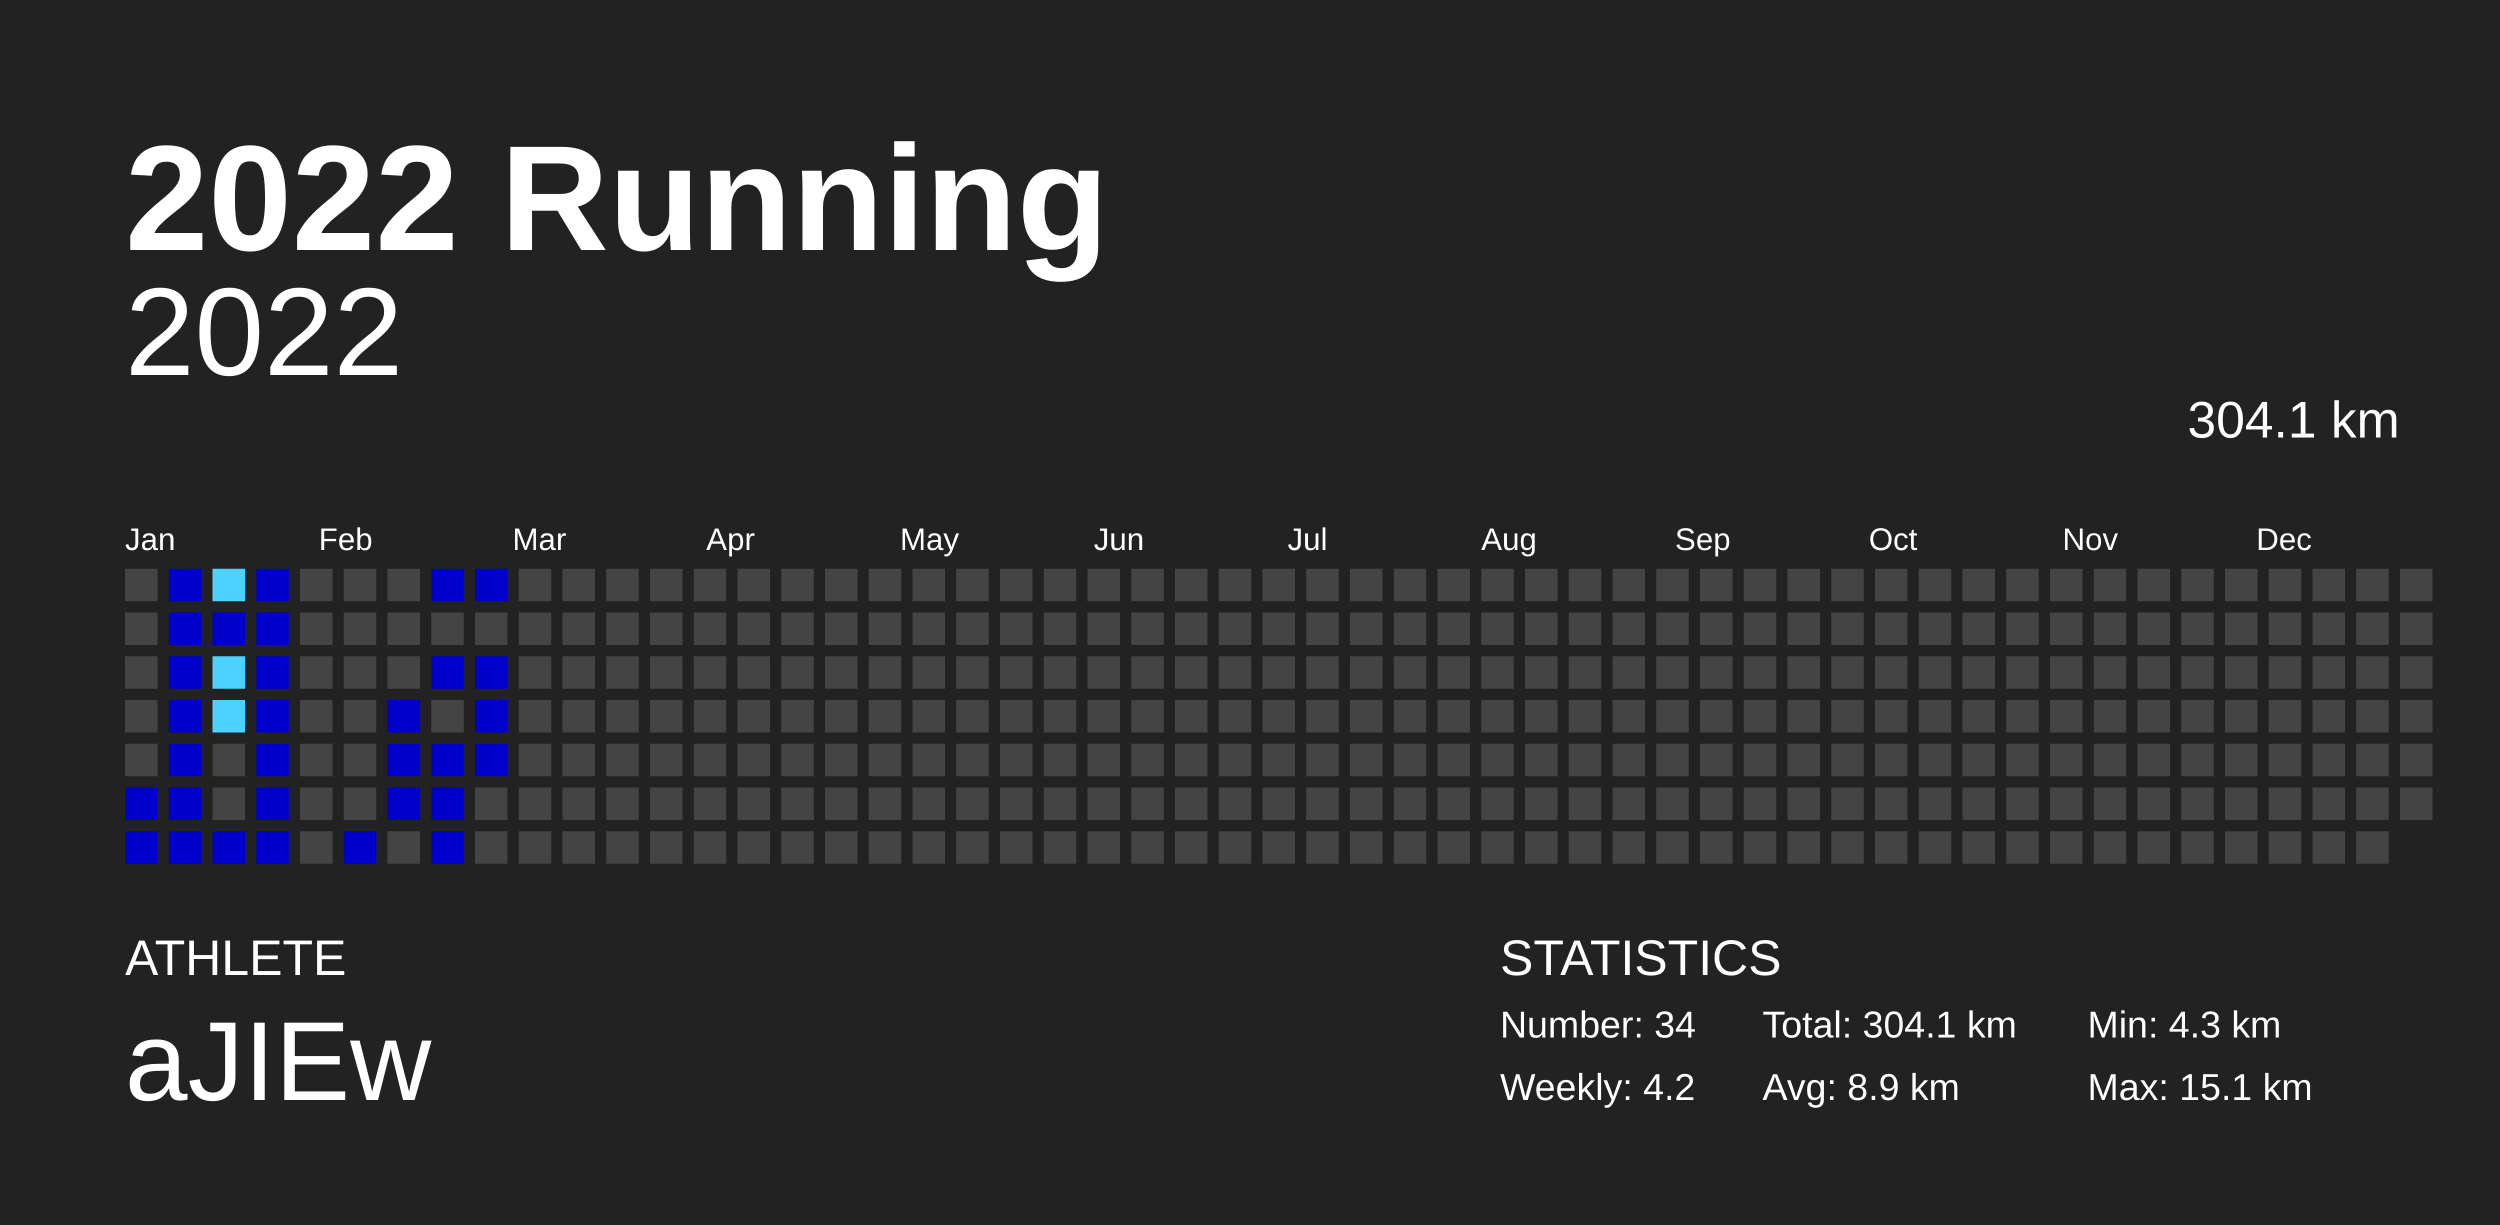
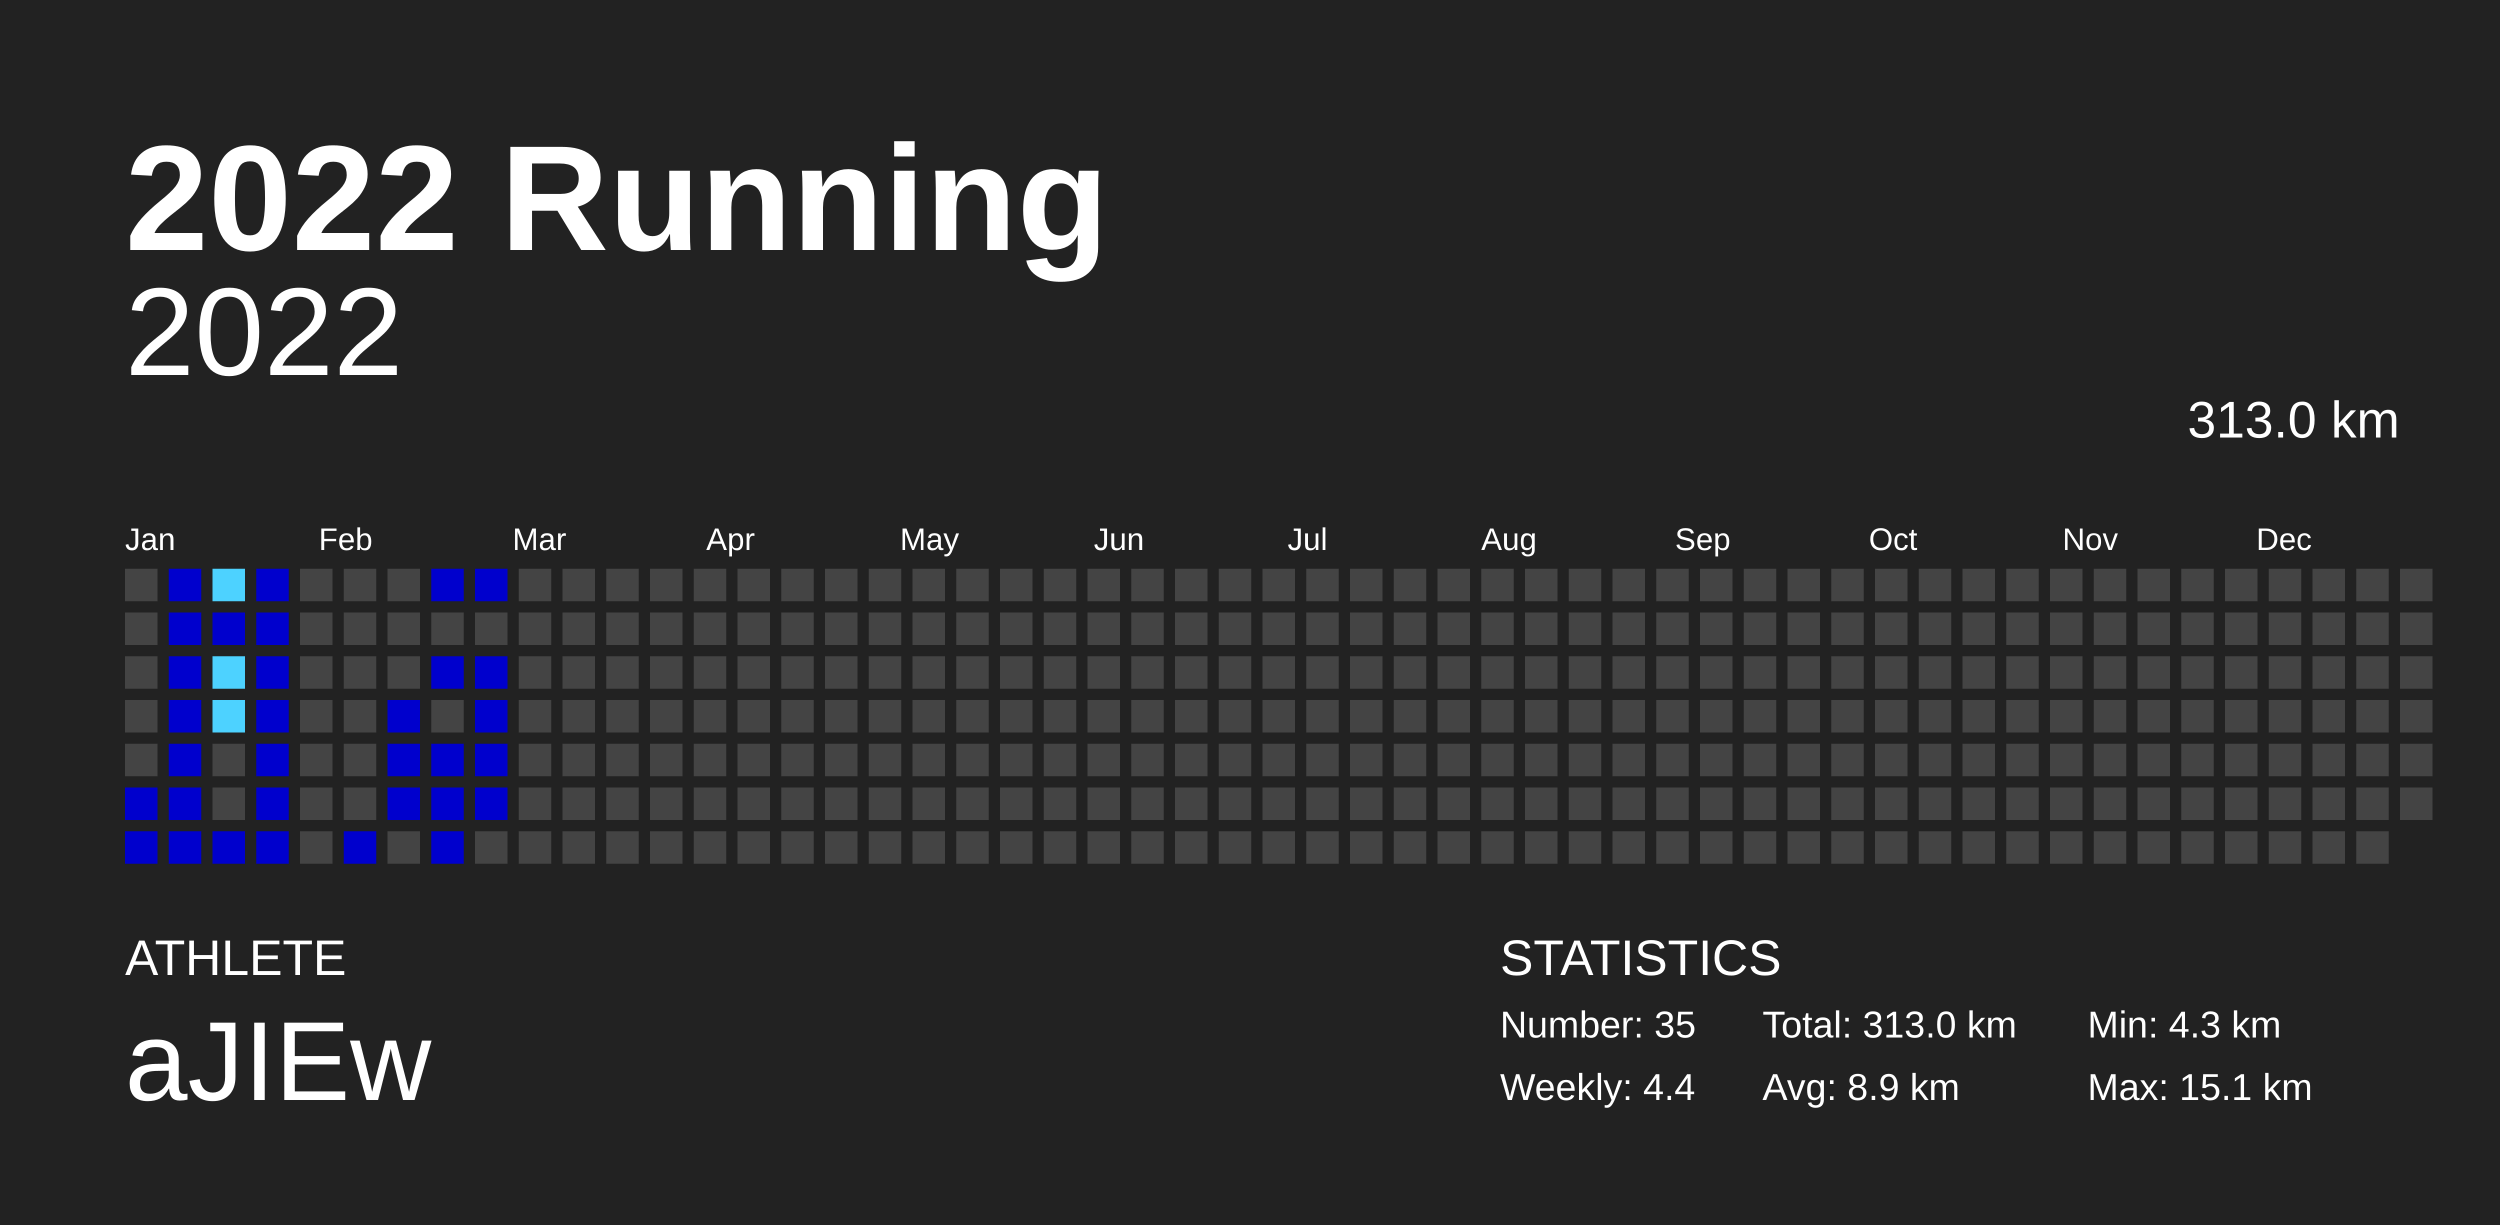
<svg xmlns="http://www.w3.org/2000/svg" baseProfile="full" height="98mm" version="1.1" viewBox="0,0,200,98" width="200mm">
  <defs />
  <rect fill="#222222" height="98" width="200" x="0" y="0" />
  <text fill="#FFFFFF" style="font-size:12px; font-family:Arial; font-weight:bold;" x="10" y="20">2022 Running</text>
  <text fill="#FFFFFF" style="font-size:4px; font-family:Arial" x="10" y="78">ATHLETE</text>
  <text fill="#FFFFFF" style="font-size:9px; font-family:Arial" x="10" y="88">aJIEw</text>
  <text fill="#FFFFFF" style="font-size:4px; font-family:Arial" x="120" y="78">STATISTICS</text>
-   <text fill="#FFFFFF" style="font-size:3px; font-family:Arial" x="120" y="83">Number: 34</text>
-   <text fill="#FFFFFF" style="font-size:3px; font-family:Arial" x="120" y="88">Weekly: 4.2</text>
-   <text fill="#FFFFFF" style="font-size:3px; font-family:Arial" x="141" y="83">Total: 304.1 km</text>
+   <text fill="#FFFFFF" style="font-size:3px; font-family:Arial" x="120" y="83">Number: 35</text>
+   <text fill="#FFFFFF" style="font-size:3px; font-family:Arial" x="120" y="88">Weekly: 4.4</text>
+   <text fill="#FFFFFF" style="font-size:3px; font-family:Arial" x="141" y="83">Total: 313.0 km</text>
  <text fill="#FFFFFF" style="font-size:3px; font-family:Arial" x="141" y="88">Avg: 8.9 km</text>
  <text fill="#FFFFFF" style="font-size:3px; font-family:Arial" x="167" y="83">Min: 4.3 km</text>
  <text fill="#FFFFFF" style="font-size:3px; font-family:Arial" x="167" y="88">Max: 15.1 km</text>
  <text alignment-baseline="hanging" fill="#FFFFFF" style="font-size:10.0px; font-family:Arial;" x="10" y="30">2022</text>
-   <text alignment-baseline="hanging" fill="#FFFFFF" style="font-size:4.125px; font-family:Arial;" x="175" y="35">304.1 km</text>
+   <text alignment-baseline="hanging" fill="#FFFFFF" style="font-size:4.125px; font-family:Arial;" x="175" y="35">313.0 km</text>
  <text fill="#FFFFFF" style="font-size:2.5px; font-family:Arial" x="10.0" y="44">Jan</text>
  <text fill="#FFFFFF" style="font-size:2.5px; font-family:Arial" x="25.5" y="44">Feb</text>
  <text fill="#FFFFFF" style="font-size:2.5px; font-family:Arial" x="41.0" y="44">Mar</text>
  <text fill="#FFFFFF" style="font-size:2.5px; font-family:Arial" x="56.5" y="44">Apr</text>
  <text fill="#FFFFFF" style="font-size:2.5px; font-family:Arial" x="72.0" y="44">May</text>
  <text fill="#FFFFFF" style="font-size:2.5px; font-family:Arial" x="87.5" y="44">Jun</text>
  <text fill="#FFFFFF" style="font-size:2.5px; font-family:Arial" x="103.0" y="44">Jul</text>
  <text fill="#FFFFFF" style="font-size:2.5px; font-family:Arial" x="118.5" y="44">Aug</text>
  <text fill="#FFFFFF" style="font-size:2.5px; font-family:Arial" x="134.0" y="44">Sep</text>
  <text fill="#FFFFFF" style="font-size:2.5px; font-family:Arial" x="149.5" y="44">Oct</text>
  <text fill="#FFFFFF" style="font-size:2.5px; font-family:Arial" x="165.0" y="44">Nov</text>
  <text fill="#FFFFFF" style="font-size:2.5px; font-family:Arial" x="180.5" y="44">Dec</text>
  <rect fill="#444444" height="2.6" width="2.6" x="10.0" y="45.5" />
  <rect fill="#444444" height="2.6" width="2.6" x="10.0" y="49.0" />
  <rect fill="#444444" height="2.6" width="2.6" x="10.0" y="52.5" />
  <rect fill="#444444" height="2.6" width="2.6" x="10.0" y="56.0" />
  <rect fill="#444444" height="2.6" width="2.6" x="10.0" y="59.5" />
  <rect fill="mediumblue" height="2.6" width="2.6" x="10.0" y="63.0" />
  <rect fill="mediumblue" height="2.6" width="2.6" x="10.0" y="66.5" />
  <rect fill="mediumblue" height="2.6" width="2.6" x="13.5" y="45.5" />
  <rect fill="mediumblue" height="2.6" width="2.6" x="13.5" y="49.0" />
  <rect fill="mediumblue" height="2.6" width="2.6" x="13.5" y="52.5" />
  <rect fill="mediumblue" height="2.6" width="2.6" x="13.5" y="56.0" />
  <rect fill="mediumblue" height="2.6" width="2.6" x="13.5" y="59.5" />
  <rect fill="mediumblue" height="2.6" width="2.6" x="13.5" y="63.0" />
  <rect fill="mediumblue" height="2.6" width="2.6" x="13.5" y="66.5" />
  <rect fill="#4dd2ff" height="2.6" width="2.6" x="17.0" y="45.5" />
  <rect fill="mediumblue" height="2.6" width="2.6" x="17.0" y="49.0" />
  <rect fill="#4dd2ff" height="2.6" width="2.6" x="17.0" y="52.5" />
  <rect fill="#4dd2ff" height="2.6" width="2.6" x="17.0" y="56.0" />
  <rect fill="#444444" height="2.6" width="2.6" x="17.0" y="59.5" />
  <rect fill="#444444" height="2.6" width="2.6" x="17.0" y="63.0" />
  <rect fill="mediumblue" height="2.6" width="2.6" x="17.0" y="66.5" />
  <rect fill="mediumblue" height="2.6" width="2.6" x="20.5" y="45.5" />
  <rect fill="mediumblue" height="2.6" width="2.6" x="20.5" y="49.0" />
  <rect fill="mediumblue" height="2.6" width="2.6" x="20.5" y="52.5" />
  <rect fill="mediumblue" height="2.6" width="2.6" x="20.5" y="56.0" />
  <rect fill="mediumblue" height="2.6" width="2.6" x="20.5" y="59.5" />
  <rect fill="mediumblue" height="2.6" width="2.6" x="20.5" y="63.0" />
  <rect fill="mediumblue" height="2.6" width="2.6" x="20.5" y="66.5" />
  <rect fill="#444444" height="2.6" width="2.6" x="24.0" y="45.5" />
  <rect fill="#444444" height="2.6" width="2.6" x="24.0" y="49.0" />
  <rect fill="#444444" height="2.6" width="2.6" x="24.0" y="52.5" />
  <rect fill="#444444" height="2.6" width="2.6" x="24.0" y="56.0" />
  <rect fill="#444444" height="2.6" width="2.6" x="24.0" y="59.5" />
  <rect fill="#444444" height="2.6" width="2.6" x="24.0" y="63.0" />
  <rect fill="#444444" height="2.6" width="2.6" x="24.0" y="66.5" />
  <rect fill="#444444" height="2.6" width="2.6" x="27.5" y="45.5" />
  <rect fill="#444444" height="2.6" width="2.6" x="27.5" y="49.0" />
  <rect fill="#444444" height="2.6" width="2.6" x="27.5" y="52.5" />
  <rect fill="#444444" height="2.6" width="2.6" x="27.5" y="56.0" />
  <rect fill="#444444" height="2.6" width="2.6" x="27.5" y="59.5" />
  <rect fill="#444444" height="2.6" width="2.6" x="27.5" y="63.0" />
  <rect fill="mediumblue" height="2.6" width="2.6" x="27.5" y="66.5" />
  <rect fill="#444444" height="2.6" width="2.6" x="31.0" y="45.5" />
  <rect fill="#444444" height="2.6" width="2.6" x="31.0" y="49.0" />
  <rect fill="#444444" height="2.6" width="2.6" x="31.0" y="52.5" />
  <rect fill="mediumblue" height="2.6" width="2.6" x="31.0" y="56.0" />
  <rect fill="mediumblue" height="2.6" width="2.6" x="31.0" y="59.5" />
  <rect fill="mediumblue" height="2.6" width="2.6" x="31.0" y="63.0" />
  <rect fill="#444444" height="2.6" width="2.6" x="31.0" y="66.5" />
  <rect fill="mediumblue" height="2.6" width="2.6" x="34.5" y="45.5" />
  <rect fill="#444444" height="2.6" width="2.6" x="34.5" y="49.0" />
  <rect fill="mediumblue" height="2.6" width="2.6" x="34.5" y="52.5" />
  <rect fill="#444444" height="2.6" width="2.6" x="34.5" y="56.0" />
  <rect fill="mediumblue" height="2.6" width="2.6" x="34.5" y="59.5" />
  <rect fill="mediumblue" height="2.6" width="2.6" x="34.5" y="63.0" />
  <rect fill="mediumblue" height="2.6" width="2.6" x="34.5" y="66.5" />
  <rect fill="mediumblue" height="2.6" width="2.6" x="38.0" y="45.5" />
  <rect fill="#444444" height="2.6" width="2.6" x="38.0" y="49.0" />
  <rect fill="mediumblue" height="2.6" width="2.6" x="38.0" y="52.5" />
  <rect fill="mediumblue" height="2.6" width="2.6" x="38.0" y="56.0" />
  <rect fill="mediumblue" height="2.6" width="2.6" x="38.0" y="59.5" />
-   <rect fill="#444444" height="2.6" width="2.6" x="38.0" y="63.0" />
+   <rect fill="mediumblue" height="2.6" width="2.6" x="38.0" y="63.0" />
  <rect fill="#444444" height="2.6" width="2.6" x="38.0" y="66.5" />
  <rect fill="#444444" height="2.6" width="2.6" x="41.5" y="45.5" />
  <rect fill="#444444" height="2.6" width="2.6" x="41.5" y="49.0" />
  <rect fill="#444444" height="2.6" width="2.6" x="41.5" y="52.5" />
  <rect fill="#444444" height="2.6" width="2.6" x="41.5" y="56.0" />
  <rect fill="#444444" height="2.6" width="2.6" x="41.5" y="59.5" />
  <rect fill="#444444" height="2.6" width="2.6" x="41.5" y="63.0" />
  <rect fill="#444444" height="2.6" width="2.6" x="41.5" y="66.5" />
  <rect fill="#444444" height="2.6" width="2.6" x="45.0" y="45.5" />
  <rect fill="#444444" height="2.6" width="2.6" x="45.0" y="49.0" />
  <rect fill="#444444" height="2.6" width="2.6" x="45.0" y="52.5" />
  <rect fill="#444444" height="2.6" width="2.6" x="45.0" y="56.0" />
  <rect fill="#444444" height="2.6" width="2.6" x="45.0" y="59.5" />
  <rect fill="#444444" height="2.6" width="2.6" x="45.0" y="63.0" />
  <rect fill="#444444" height="2.6" width="2.6" x="45.0" y="66.5" />
  <rect fill="#444444" height="2.6" width="2.6" x="48.5" y="45.5" />
  <rect fill="#444444" height="2.6" width="2.6" x="48.5" y="49.0" />
  <rect fill="#444444" height="2.6" width="2.6" x="48.5" y="52.5" />
  <rect fill="#444444" height="2.6" width="2.6" x="48.5" y="56.0" />
  <rect fill="#444444" height="2.6" width="2.6" x="48.5" y="59.5" />
  <rect fill="#444444" height="2.6" width="2.6" x="48.5" y="63.0" />
  <rect fill="#444444" height="2.6" width="2.6" x="48.5" y="66.5" />
  <rect fill="#444444" height="2.6" width="2.6" x="52.0" y="45.5" />
  <rect fill="#444444" height="2.6" width="2.6" x="52.0" y="49.0" />
  <rect fill="#444444" height="2.6" width="2.6" x="52.0" y="52.5" />
  <rect fill="#444444" height="2.6" width="2.6" x="52.0" y="56.0" />
  <rect fill="#444444" height="2.6" width="2.6" x="52.0" y="59.5" />
  <rect fill="#444444" height="2.6" width="2.6" x="52.0" y="63.0" />
  <rect fill="#444444" height="2.6" width="2.6" x="52.0" y="66.5" />
  <rect fill="#444444" height="2.6" width="2.6" x="55.5" y="45.5" />
  <rect fill="#444444" height="2.6" width="2.6" x="55.5" y="49.0" />
  <rect fill="#444444" height="2.6" width="2.6" x="55.5" y="52.5" />
  <rect fill="#444444" height="2.6" width="2.6" x="55.5" y="56.0" />
  <rect fill="#444444" height="2.6" width="2.6" x="55.5" y="59.5" />
  <rect fill="#444444" height="2.6" width="2.6" x="55.5" y="63.0" />
  <rect fill="#444444" height="2.6" width="2.6" x="55.5" y="66.5" />
  <rect fill="#444444" height="2.6" width="2.6" x="59.0" y="45.5" />
  <rect fill="#444444" height="2.6" width="2.6" x="59.0" y="49.0" />
  <rect fill="#444444" height="2.6" width="2.6" x="59.0" y="52.5" />
  <rect fill="#444444" height="2.6" width="2.6" x="59.0" y="56.0" />
  <rect fill="#444444" height="2.6" width="2.6" x="59.0" y="59.5" />
  <rect fill="#444444" height="2.6" width="2.6" x="59.0" y="63.0" />
  <rect fill="#444444" height="2.6" width="2.6" x="59.0" y="66.5" />
  <rect fill="#444444" height="2.6" width="2.6" x="62.5" y="45.5" />
  <rect fill="#444444" height="2.6" width="2.6" x="62.5" y="49.0" />
  <rect fill="#444444" height="2.6" width="2.6" x="62.5" y="52.5" />
  <rect fill="#444444" height="2.6" width="2.6" x="62.5" y="56.0" />
  <rect fill="#444444" height="2.6" width="2.6" x="62.5" y="59.5" />
  <rect fill="#444444" height="2.6" width="2.6" x="62.5" y="63.0" />
  <rect fill="#444444" height="2.6" width="2.6" x="62.5" y="66.5" />
  <rect fill="#444444" height="2.6" width="2.6" x="66.0" y="45.5" />
  <rect fill="#444444" height="2.6" width="2.6" x="66.0" y="49.0" />
  <rect fill="#444444" height="2.6" width="2.6" x="66.0" y="52.5" />
  <rect fill="#444444" height="2.6" width="2.6" x="66.0" y="56.0" />
  <rect fill="#444444" height="2.6" width="2.6" x="66.0" y="59.5" />
  <rect fill="#444444" height="2.6" width="2.6" x="66.0" y="63.0" />
  <rect fill="#444444" height="2.6" width="2.6" x="66.0" y="66.5" />
  <rect fill="#444444" height="2.6" width="2.6" x="69.5" y="45.5" />
  <rect fill="#444444" height="2.6" width="2.6" x="69.5" y="49.0" />
  <rect fill="#444444" height="2.6" width="2.6" x="69.5" y="52.5" />
  <rect fill="#444444" height="2.6" width="2.6" x="69.5" y="56.0" />
  <rect fill="#444444" height="2.6" width="2.6" x="69.5" y="59.5" />
  <rect fill="#444444" height="2.6" width="2.6" x="69.5" y="63.0" />
  <rect fill="#444444" height="2.6" width="2.6" x="69.5" y="66.5" />
  <rect fill="#444444" height="2.6" width="2.6" x="73.0" y="45.5" />
  <rect fill="#444444" height="2.6" width="2.6" x="73.0" y="49.0" />
  <rect fill="#444444" height="2.6" width="2.6" x="73.0" y="52.5" />
  <rect fill="#444444" height="2.6" width="2.6" x="73.0" y="56.0" />
  <rect fill="#444444" height="2.6" width="2.6" x="73.0" y="59.5" />
  <rect fill="#444444" height="2.6" width="2.6" x="73.0" y="63.0" />
  <rect fill="#444444" height="2.6" width="2.6" x="73.0" y="66.5" />
  <rect fill="#444444" height="2.6" width="2.6" x="76.5" y="45.5" />
  <rect fill="#444444" height="2.6" width="2.6" x="76.5" y="49.0" />
  <rect fill="#444444" height="2.6" width="2.6" x="76.5" y="52.5" />
  <rect fill="#444444" height="2.6" width="2.6" x="76.5" y="56.0" />
  <rect fill="#444444" height="2.6" width="2.6" x="76.5" y="59.5" />
  <rect fill="#444444" height="2.6" width="2.6" x="76.5" y="63.0" />
  <rect fill="#444444" height="2.6" width="2.6" x="76.5" y="66.5" />
  <rect fill="#444444" height="2.6" width="2.6" x="80.0" y="45.5" />
  <rect fill="#444444" height="2.6" width="2.6" x="80.0" y="49.0" />
  <rect fill="#444444" height="2.6" width="2.6" x="80.0" y="52.5" />
  <rect fill="#444444" height="2.6" width="2.6" x="80.0" y="56.0" />
  <rect fill="#444444" height="2.6" width="2.6" x="80.0" y="59.5" />
  <rect fill="#444444" height="2.6" width="2.6" x="80.0" y="63.0" />
  <rect fill="#444444" height="2.6" width="2.6" x="80.0" y="66.5" />
  <rect fill="#444444" height="2.6" width="2.6" x="83.5" y="45.5" />
  <rect fill="#444444" height="2.6" width="2.6" x="83.5" y="49.0" />
  <rect fill="#444444" height="2.6" width="2.6" x="83.5" y="52.5" />
  <rect fill="#444444" height="2.6" width="2.6" x="83.5" y="56.0" />
  <rect fill="#444444" height="2.6" width="2.6" x="83.5" y="59.5" />
  <rect fill="#444444" height="2.6" width="2.6" x="83.5" y="63.0" />
  <rect fill="#444444" height="2.6" width="2.6" x="83.5" y="66.5" />
  <rect fill="#444444" height="2.6" width="2.6" x="87.0" y="45.5" />
  <rect fill="#444444" height="2.6" width="2.6" x="87.0" y="49.0" />
  <rect fill="#444444" height="2.6" width="2.6" x="87.0" y="52.5" />
  <rect fill="#444444" height="2.6" width="2.6" x="87.0" y="56.0" />
  <rect fill="#444444" height="2.6" width="2.6" x="87.0" y="59.5" />
  <rect fill="#444444" height="2.6" width="2.6" x="87.0" y="63.0" />
  <rect fill="#444444" height="2.6" width="2.6" x="87.0" y="66.5" />
  <rect fill="#444444" height="2.6" width="2.6" x="90.5" y="45.5" />
  <rect fill="#444444" height="2.6" width="2.6" x="90.5" y="49.0" />
  <rect fill="#444444" height="2.6" width="2.6" x="90.5" y="52.5" />
  <rect fill="#444444" height="2.6" width="2.6" x="90.5" y="56.0" />
  <rect fill="#444444" height="2.6" width="2.6" x="90.5" y="59.5" />
  <rect fill="#444444" height="2.6" width="2.6" x="90.5" y="63.0" />
  <rect fill="#444444" height="2.6" width="2.6" x="90.5" y="66.5" />
  <rect fill="#444444" height="2.6" width="2.6" x="94.0" y="45.5" />
  <rect fill="#444444" height="2.6" width="2.6" x="94.0" y="49.0" />
  <rect fill="#444444" height="2.6" width="2.6" x="94.0" y="52.5" />
  <rect fill="#444444" height="2.6" width="2.6" x="94.0" y="56.0" />
  <rect fill="#444444" height="2.6" width="2.6" x="94.0" y="59.5" />
  <rect fill="#444444" height="2.6" width="2.6" x="94.0" y="63.0" />
  <rect fill="#444444" height="2.6" width="2.6" x="94.0" y="66.5" />
  <rect fill="#444444" height="2.6" width="2.6" x="97.5" y="45.5" />
  <rect fill="#444444" height="2.6" width="2.6" x="97.5" y="49.0" />
  <rect fill="#444444" height="2.6" width="2.6" x="97.5" y="52.5" />
  <rect fill="#444444" height="2.6" width="2.6" x="97.5" y="56.0" />
  <rect fill="#444444" height="2.6" width="2.6" x="97.5" y="59.5" />
  <rect fill="#444444" height="2.6" width="2.6" x="97.5" y="63.0" />
  <rect fill="#444444" height="2.6" width="2.6" x="97.5" y="66.5" />
  <rect fill="#444444" height="2.6" width="2.6" x="101.0" y="45.5" />
  <rect fill="#444444" height="2.6" width="2.6" x="101.0" y="49.0" />
  <rect fill="#444444" height="2.6" width="2.6" x="101.0" y="52.5" />
  <rect fill="#444444" height="2.6" width="2.6" x="101.0" y="56.0" />
  <rect fill="#444444" height="2.6" width="2.6" x="101.0" y="59.5" />
  <rect fill="#444444" height="2.6" width="2.6" x="101.0" y="63.0" />
  <rect fill="#444444" height="2.6" width="2.6" x="101.0" y="66.5" />
  <rect fill="#444444" height="2.6" width="2.6" x="104.5" y="45.5" />
  <rect fill="#444444" height="2.6" width="2.6" x="104.5" y="49.0" />
  <rect fill="#444444" height="2.6" width="2.6" x="104.5" y="52.5" />
  <rect fill="#444444" height="2.6" width="2.6" x="104.5" y="56.0" />
  <rect fill="#444444" height="2.6" width="2.6" x="104.5" y="59.5" />
  <rect fill="#444444" height="2.6" width="2.6" x="104.5" y="63.0" />
  <rect fill="#444444" height="2.6" width="2.6" x="104.5" y="66.5" />
  <rect fill="#444444" height="2.6" width="2.6" x="108.0" y="45.5" />
  <rect fill="#444444" height="2.6" width="2.6" x="108.0" y="49.0" />
  <rect fill="#444444" height="2.6" width="2.6" x="108.0" y="52.5" />
  <rect fill="#444444" height="2.6" width="2.6" x="108.0" y="56.0" />
  <rect fill="#444444" height="2.6" width="2.6" x="108.0" y="59.5" />
  <rect fill="#444444" height="2.6" width="2.6" x="108.0" y="63.0" />
  <rect fill="#444444" height="2.6" width="2.6" x="108.0" y="66.5" />
  <rect fill="#444444" height="2.6" width="2.6" x="111.5" y="45.5" />
  <rect fill="#444444" height="2.6" width="2.6" x="111.5" y="49.0" />
  <rect fill="#444444" height="2.6" width="2.6" x="111.5" y="52.5" />
  <rect fill="#444444" height="2.6" width="2.6" x="111.5" y="56.0" />
  <rect fill="#444444" height="2.6" width="2.6" x="111.5" y="59.5" />
  <rect fill="#444444" height="2.6" width="2.6" x="111.5" y="63.0" />
  <rect fill="#444444" height="2.6" width="2.6" x="111.5" y="66.5" />
  <rect fill="#444444" height="2.6" width="2.6" x="115.0" y="45.5" />
  <rect fill="#444444" height="2.6" width="2.6" x="115.0" y="49.0" />
  <rect fill="#444444" height="2.6" width="2.6" x="115.0" y="52.5" />
  <rect fill="#444444" height="2.6" width="2.6" x="115.0" y="56.0" />
  <rect fill="#444444" height="2.6" width="2.6" x="115.0" y="59.5" />
  <rect fill="#444444" height="2.6" width="2.6" x="115.0" y="63.0" />
  <rect fill="#444444" height="2.6" width="2.6" x="115.0" y="66.5" />
  <rect fill="#444444" height="2.6" width="2.6" x="118.5" y="45.5" />
  <rect fill="#444444" height="2.6" width="2.6" x="118.5" y="49.0" />
  <rect fill="#444444" height="2.6" width="2.6" x="118.5" y="52.5" />
  <rect fill="#444444" height="2.6" width="2.6" x="118.5" y="56.0" />
  <rect fill="#444444" height="2.6" width="2.6" x="118.5" y="59.5" />
  <rect fill="#444444" height="2.6" width="2.6" x="118.5" y="63.0" />
  <rect fill="#444444" height="2.6" width="2.6" x="118.5" y="66.5" />
  <rect fill="#444444" height="2.6" width="2.6" x="122.0" y="45.5" />
  <rect fill="#444444" height="2.6" width="2.6" x="122.0" y="49.0" />
  <rect fill="#444444" height="2.6" width="2.6" x="122.0" y="52.5" />
  <rect fill="#444444" height="2.6" width="2.6" x="122.0" y="56.0" />
  <rect fill="#444444" height="2.6" width="2.6" x="122.0" y="59.5" />
  <rect fill="#444444" height="2.6" width="2.6" x="122.0" y="63.0" />
  <rect fill="#444444" height="2.6" width="2.6" x="122.0" y="66.5" />
  <rect fill="#444444" height="2.6" width="2.6" x="125.5" y="45.5" />
  <rect fill="#444444" height="2.6" width="2.6" x="125.5" y="49.0" />
  <rect fill="#444444" height="2.6" width="2.6" x="125.5" y="52.5" />
  <rect fill="#444444" height="2.6" width="2.6" x="125.5" y="56.0" />
  <rect fill="#444444" height="2.6" width="2.6" x="125.5" y="59.5" />
  <rect fill="#444444" height="2.6" width="2.6" x="125.5" y="63.0" />
  <rect fill="#444444" height="2.6" width="2.6" x="125.5" y="66.5" />
  <rect fill="#444444" height="2.6" width="2.6" x="129.0" y="45.5" />
  <rect fill="#444444" height="2.6" width="2.6" x="129.0" y="49.0" />
  <rect fill="#444444" height="2.6" width="2.6" x="129.0" y="52.5" />
  <rect fill="#444444" height="2.6" width="2.6" x="129.0" y="56.0" />
  <rect fill="#444444" height="2.6" width="2.6" x="129.0" y="59.5" />
  <rect fill="#444444" height="2.6" width="2.6" x="129.0" y="63.0" />
  <rect fill="#444444" height="2.6" width="2.6" x="129.0" y="66.5" />
  <rect fill="#444444" height="2.6" width="2.6" x="132.5" y="45.5" />
  <rect fill="#444444" height="2.6" width="2.6" x="132.5" y="49.0" />
  <rect fill="#444444" height="2.6" width="2.6" x="132.5" y="52.5" />
  <rect fill="#444444" height="2.6" width="2.6" x="132.5" y="56.0" />
  <rect fill="#444444" height="2.6" width="2.6" x="132.5" y="59.5" />
  <rect fill="#444444" height="2.6" width="2.6" x="132.5" y="63.0" />
  <rect fill="#444444" height="2.6" width="2.6" x="132.5" y="66.5" />
  <rect fill="#444444" height="2.6" width="2.6" x="136.0" y="45.5" />
  <rect fill="#444444" height="2.6" width="2.6" x="136.0" y="49.0" />
  <rect fill="#444444" height="2.6" width="2.6" x="136.0" y="52.5" />
  <rect fill="#444444" height="2.6" width="2.6" x="136.0" y="56.0" />
  <rect fill="#444444" height="2.6" width="2.6" x="136.0" y="59.5" />
  <rect fill="#444444" height="2.6" width="2.6" x="136.0" y="63.0" />
  <rect fill="#444444" height="2.6" width="2.6" x="136.0" y="66.5" />
  <rect fill="#444444" height="2.6" width="2.6" x="139.5" y="45.5" />
  <rect fill="#444444" height="2.6" width="2.6" x="139.5" y="49.0" />
  <rect fill="#444444" height="2.6" width="2.6" x="139.5" y="52.5" />
  <rect fill="#444444" height="2.6" width="2.6" x="139.5" y="56.0" />
  <rect fill="#444444" height="2.6" width="2.6" x="139.5" y="59.5" />
  <rect fill="#444444" height="2.6" width="2.6" x="139.5" y="63.0" />
  <rect fill="#444444" height="2.6" width="2.6" x="139.5" y="66.5" />
  <rect fill="#444444" height="2.6" width="2.6" x="143.0" y="45.5" />
  <rect fill="#444444" height="2.6" width="2.6" x="143.0" y="49.0" />
  <rect fill="#444444" height="2.6" width="2.6" x="143.0" y="52.5" />
  <rect fill="#444444" height="2.6" width="2.6" x="143.0" y="56.0" />
  <rect fill="#444444" height="2.6" width="2.6" x="143.0" y="59.5" />
  <rect fill="#444444" height="2.6" width="2.6" x="143.0" y="63.0" />
  <rect fill="#444444" height="2.6" width="2.6" x="143.0" y="66.5" />
  <rect fill="#444444" height="2.6" width="2.6" x="146.5" y="45.5" />
  <rect fill="#444444" height="2.6" width="2.6" x="146.5" y="49.0" />
  <rect fill="#444444" height="2.6" width="2.6" x="146.5" y="52.5" />
  <rect fill="#444444" height="2.6" width="2.6" x="146.5" y="56.0" />
  <rect fill="#444444" height="2.6" width="2.6" x="146.5" y="59.5" />
  <rect fill="#444444" height="2.6" width="2.6" x="146.5" y="63.0" />
  <rect fill="#444444" height="2.6" width="2.6" x="146.5" y="66.5" />
  <rect fill="#444444" height="2.6" width="2.6" x="150.0" y="45.5" />
  <rect fill="#444444" height="2.6" width="2.6" x="150.0" y="49.0" />
  <rect fill="#444444" height="2.6" width="2.6" x="150.0" y="52.5" />
  <rect fill="#444444" height="2.6" width="2.6" x="150.0" y="56.0" />
  <rect fill="#444444" height="2.6" width="2.6" x="150.0" y="59.5" />
  <rect fill="#444444" height="2.6" width="2.6" x="150.0" y="63.0" />
  <rect fill="#444444" height="2.6" width="2.6" x="150.0" y="66.5" />
  <rect fill="#444444" height="2.6" width="2.6" x="153.5" y="45.5" />
  <rect fill="#444444" height="2.6" width="2.6" x="153.5" y="49.0" />
  <rect fill="#444444" height="2.6" width="2.6" x="153.5" y="52.5" />
  <rect fill="#444444" height="2.6" width="2.6" x="153.5" y="56.0" />
  <rect fill="#444444" height="2.6" width="2.6" x="153.5" y="59.5" />
  <rect fill="#444444" height="2.6" width="2.6" x="153.5" y="63.0" />
  <rect fill="#444444" height="2.6" width="2.6" x="153.5" y="66.5" />
  <rect fill="#444444" height="2.6" width="2.6" x="157.0" y="45.5" />
  <rect fill="#444444" height="2.6" width="2.6" x="157.0" y="49.0" />
  <rect fill="#444444" height="2.6" width="2.6" x="157.0" y="52.5" />
  <rect fill="#444444" height="2.6" width="2.6" x="157.0" y="56.0" />
  <rect fill="#444444" height="2.6" width="2.6" x="157.0" y="59.5" />
  <rect fill="#444444" height="2.6" width="2.6" x="157.0" y="63.0" />
  <rect fill="#444444" height="2.6" width="2.6" x="157.0" y="66.5" />
  <rect fill="#444444" height="2.6" width="2.6" x="160.5" y="45.5" />
  <rect fill="#444444" height="2.6" width="2.6" x="160.5" y="49.0" />
  <rect fill="#444444" height="2.6" width="2.6" x="160.5" y="52.5" />
  <rect fill="#444444" height="2.6" width="2.6" x="160.5" y="56.0" />
  <rect fill="#444444" height="2.6" width="2.6" x="160.5" y="59.5" />
  <rect fill="#444444" height="2.6" width="2.6" x="160.5" y="63.0" />
  <rect fill="#444444" height="2.6" width="2.6" x="160.5" y="66.5" />
  <rect fill="#444444" height="2.6" width="2.6" x="164.0" y="45.5" />
  <rect fill="#444444" height="2.6" width="2.6" x="164.0" y="49.0" />
  <rect fill="#444444" height="2.6" width="2.6" x="164.0" y="52.5" />
  <rect fill="#444444" height="2.6" width="2.6" x="164.0" y="56.0" />
  <rect fill="#444444" height="2.6" width="2.6" x="164.0" y="59.5" />
  <rect fill="#444444" height="2.6" width="2.6" x="164.0" y="63.0" />
  <rect fill="#444444" height="2.6" width="2.6" x="164.0" y="66.5" />
  <rect fill="#444444" height="2.6" width="2.6" x="167.5" y="45.5" />
  <rect fill="#444444" height="2.6" width="2.6" x="167.5" y="49.0" />
  <rect fill="#444444" height="2.6" width="2.6" x="167.5" y="52.5" />
  <rect fill="#444444" height="2.6" width="2.6" x="167.5" y="56.0" />
  <rect fill="#444444" height="2.6" width="2.6" x="167.5" y="59.5" />
  <rect fill="#444444" height="2.6" width="2.6" x="167.5" y="63.0" />
  <rect fill="#444444" height="2.6" width="2.6" x="167.5" y="66.5" />
  <rect fill="#444444" height="2.6" width="2.6" x="171.0" y="45.5" />
  <rect fill="#444444" height="2.6" width="2.6" x="171.0" y="49.0" />
  <rect fill="#444444" height="2.6" width="2.6" x="171.0" y="52.5" />
  <rect fill="#444444" height="2.6" width="2.6" x="171.0" y="56.0" />
  <rect fill="#444444" height="2.6" width="2.6" x="171.0" y="59.5" />
  <rect fill="#444444" height="2.6" width="2.6" x="171.0" y="63.0" />
  <rect fill="#444444" height="2.6" width="2.6" x="171.0" y="66.5" />
  <rect fill="#444444" height="2.6" width="2.6" x="174.5" y="45.5" />
  <rect fill="#444444" height="2.6" width="2.6" x="174.5" y="49.0" />
  <rect fill="#444444" height="2.6" width="2.6" x="174.5" y="52.5" />
  <rect fill="#444444" height="2.6" width="2.6" x="174.5" y="56.0" />
  <rect fill="#444444" height="2.6" width="2.6" x="174.5" y="59.5" />
  <rect fill="#444444" height="2.6" width="2.6" x="174.5" y="63.0" />
  <rect fill="#444444" height="2.6" width="2.6" x="174.5" y="66.5" />
  <rect fill="#444444" height="2.6" width="2.6" x="178.0" y="45.5" />
  <rect fill="#444444" height="2.6" width="2.6" x="178.0" y="49.0" />
  <rect fill="#444444" height="2.6" width="2.6" x="178.0" y="52.5" />
  <rect fill="#444444" height="2.6" width="2.6" x="178.0" y="56.0" />
  <rect fill="#444444" height="2.6" width="2.6" x="178.0" y="59.5" />
  <rect fill="#444444" height="2.6" width="2.6" x="178.0" y="63.0" />
  <rect fill="#444444" height="2.6" width="2.6" x="178.0" y="66.5" />
  <rect fill="#444444" height="2.6" width="2.6" x="181.5" y="45.5" />
  <rect fill="#444444" height="2.6" width="2.6" x="181.5" y="49.0" />
  <rect fill="#444444" height="2.6" width="2.6" x="181.5" y="52.5" />
  <rect fill="#444444" height="2.6" width="2.6" x="181.5" y="56.0" />
  <rect fill="#444444" height="2.6" width="2.6" x="181.5" y="59.5" />
  <rect fill="#444444" height="2.6" width="2.6" x="181.5" y="63.0" />
  <rect fill="#444444" height="2.6" width="2.6" x="181.5" y="66.5" />
  <rect fill="#444444" height="2.6" width="2.6" x="185.0" y="45.5" />
  <rect fill="#444444" height="2.6" width="2.6" x="185.0" y="49.0" />
  <rect fill="#444444" height="2.6" width="2.6" x="185.0" y="52.5" />
  <rect fill="#444444" height="2.6" width="2.6" x="185.0" y="56.0" />
  <rect fill="#444444" height="2.6" width="2.6" x="185.0" y="59.5" />
  <rect fill="#444444" height="2.6" width="2.6" x="185.0" y="63.0" />
  <rect fill="#444444" height="2.6" width="2.6" x="185.0" y="66.5" />
  <rect fill="#444444" height="2.6" width="2.6" x="188.5" y="45.5" />
  <rect fill="#444444" height="2.6" width="2.6" x="188.5" y="49.0" />
  <rect fill="#444444" height="2.6" width="2.6" x="188.5" y="52.5" />
  <rect fill="#444444" height="2.6" width="2.6" x="188.5" y="56.0" />
  <rect fill="#444444" height="2.6" width="2.6" x="188.5" y="59.5" />
  <rect fill="#444444" height="2.6" width="2.6" x="188.5" y="63.0" />
  <rect fill="#444444" height="2.6" width="2.6" x="188.5" y="66.5" />
  <rect fill="#444444" height="2.6" width="2.6" x="192.0" y="45.5" />
  <rect fill="#444444" height="2.6" width="2.6" x="192.0" y="49.0" />
  <rect fill="#444444" height="2.6" width="2.6" x="192.0" y="52.5" />
  <rect fill="#444444" height="2.6" width="2.6" x="192.0" y="56.0" />
  <rect fill="#444444" height="2.6" width="2.6" x="192.0" y="59.5" />
  <rect fill="#444444" height="2.6" width="2.6" x="192.0" y="63.0" />
</svg>
